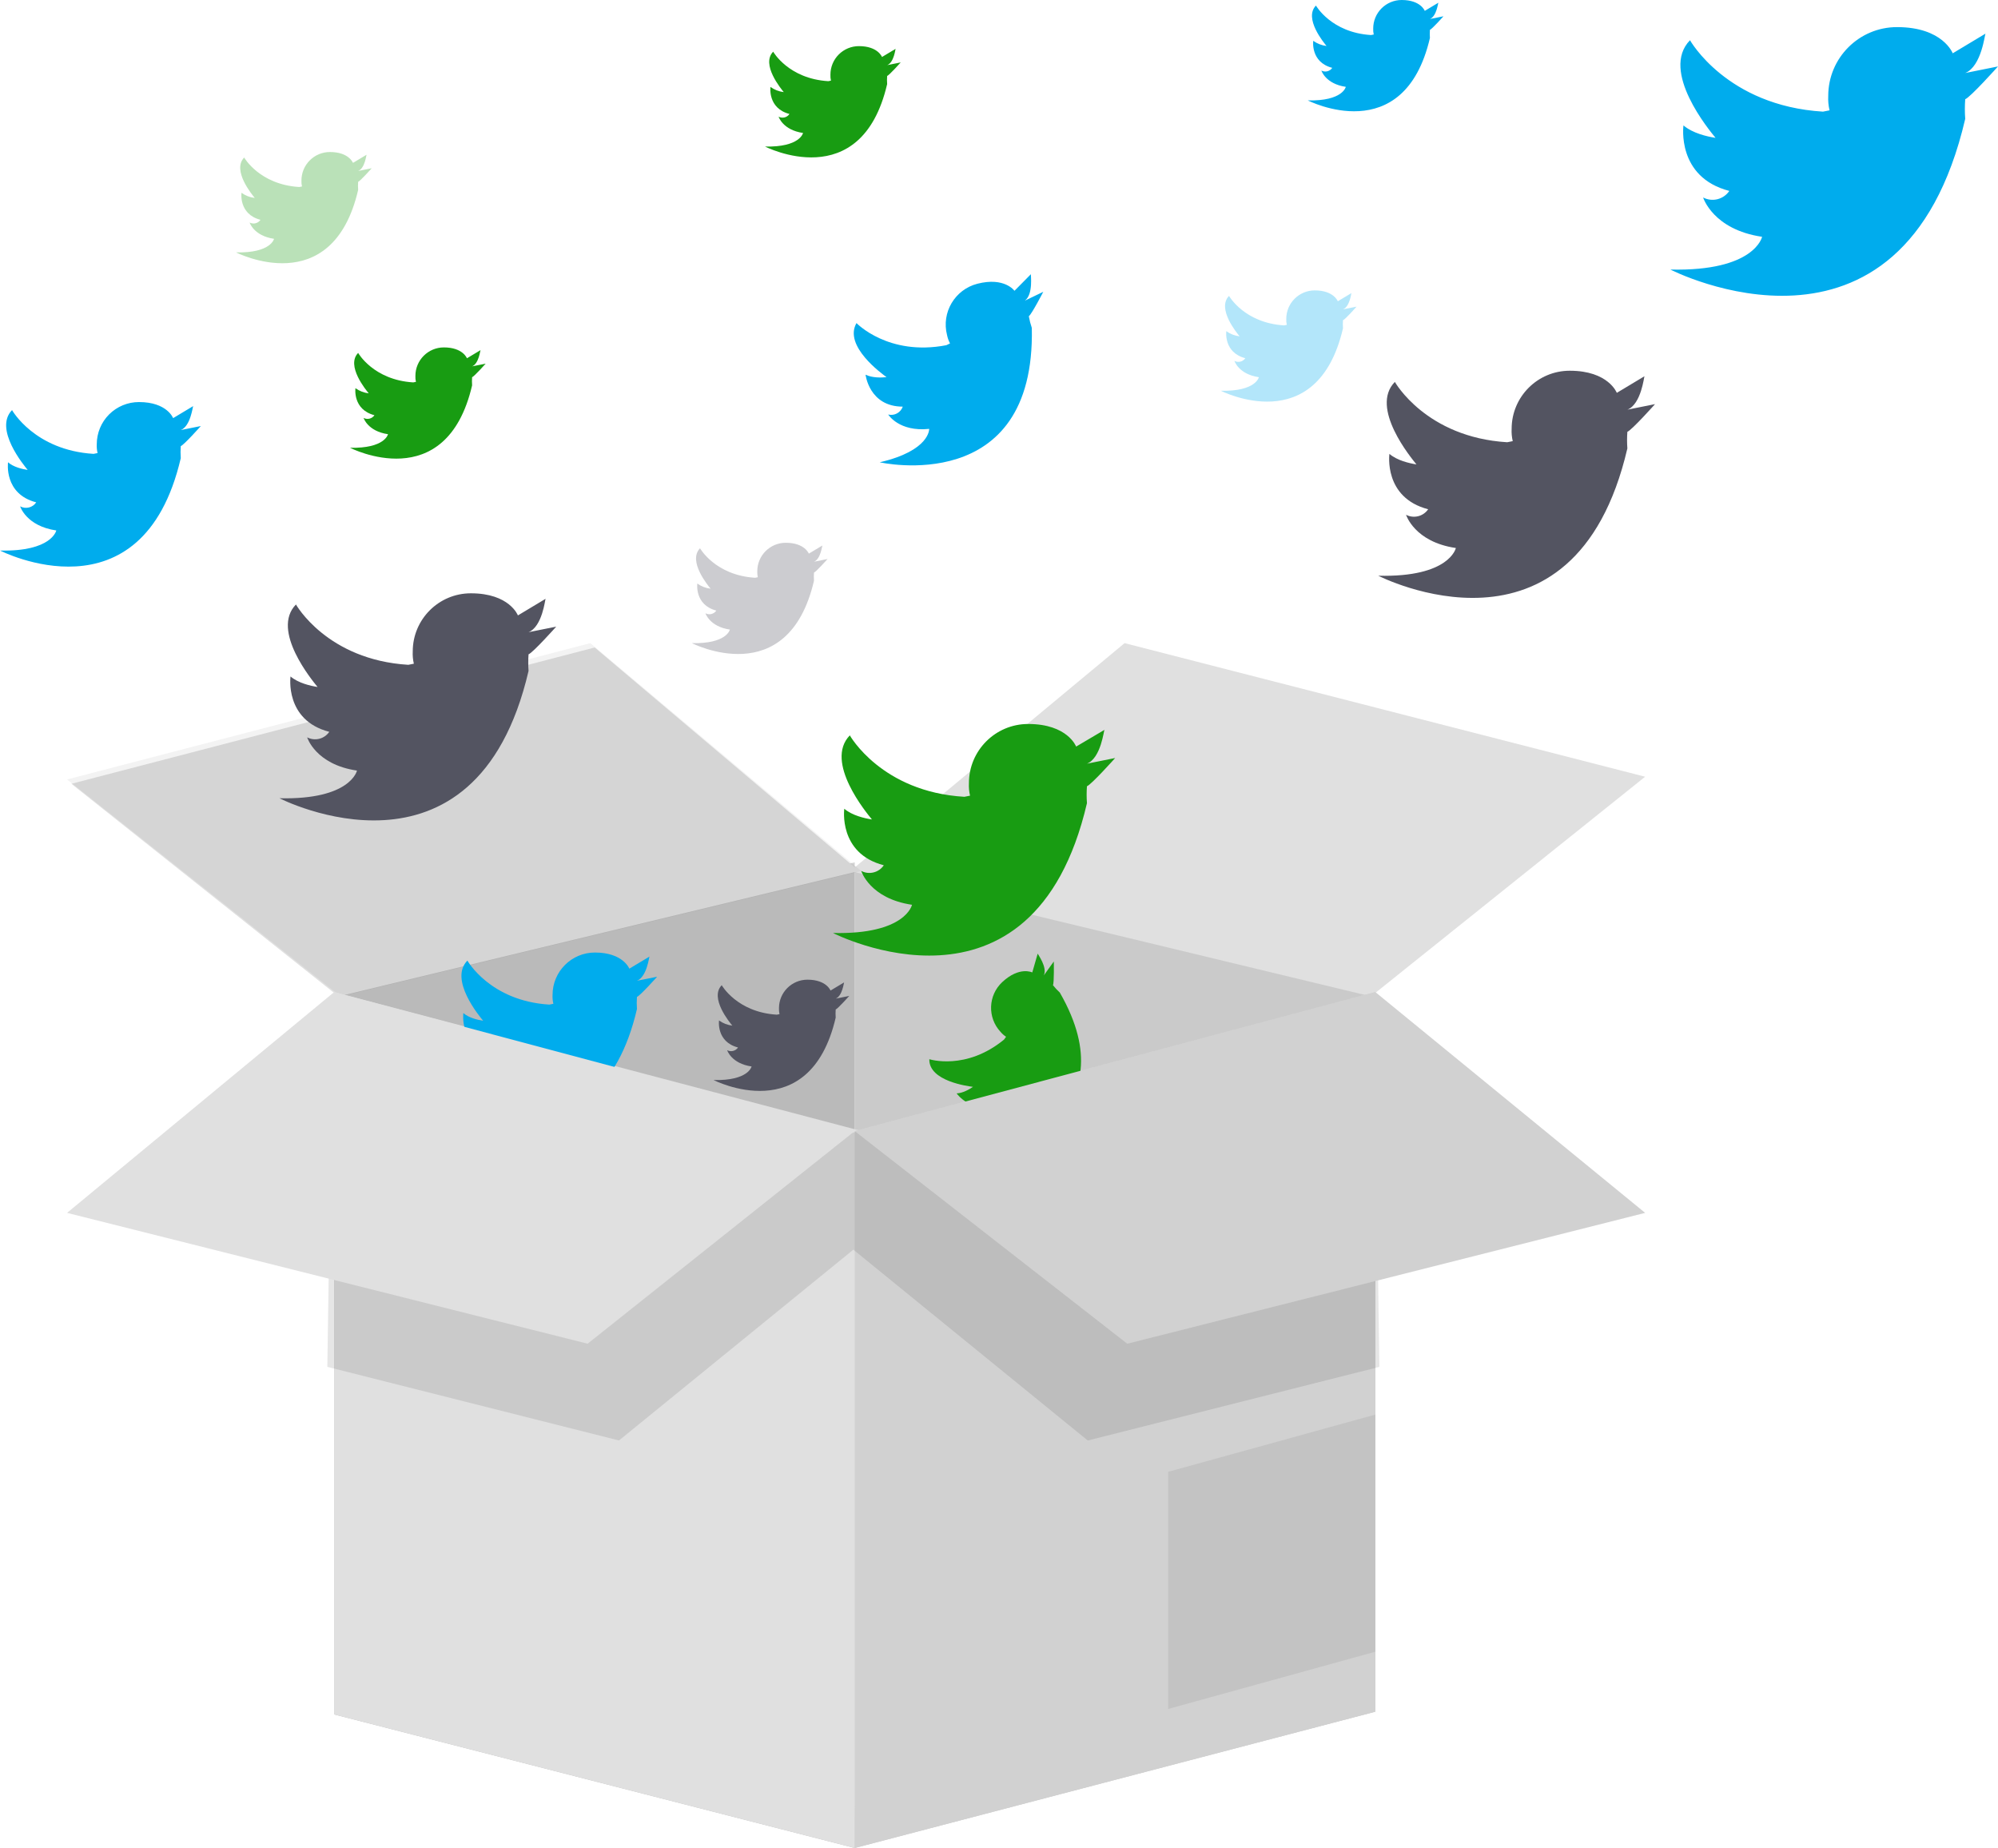
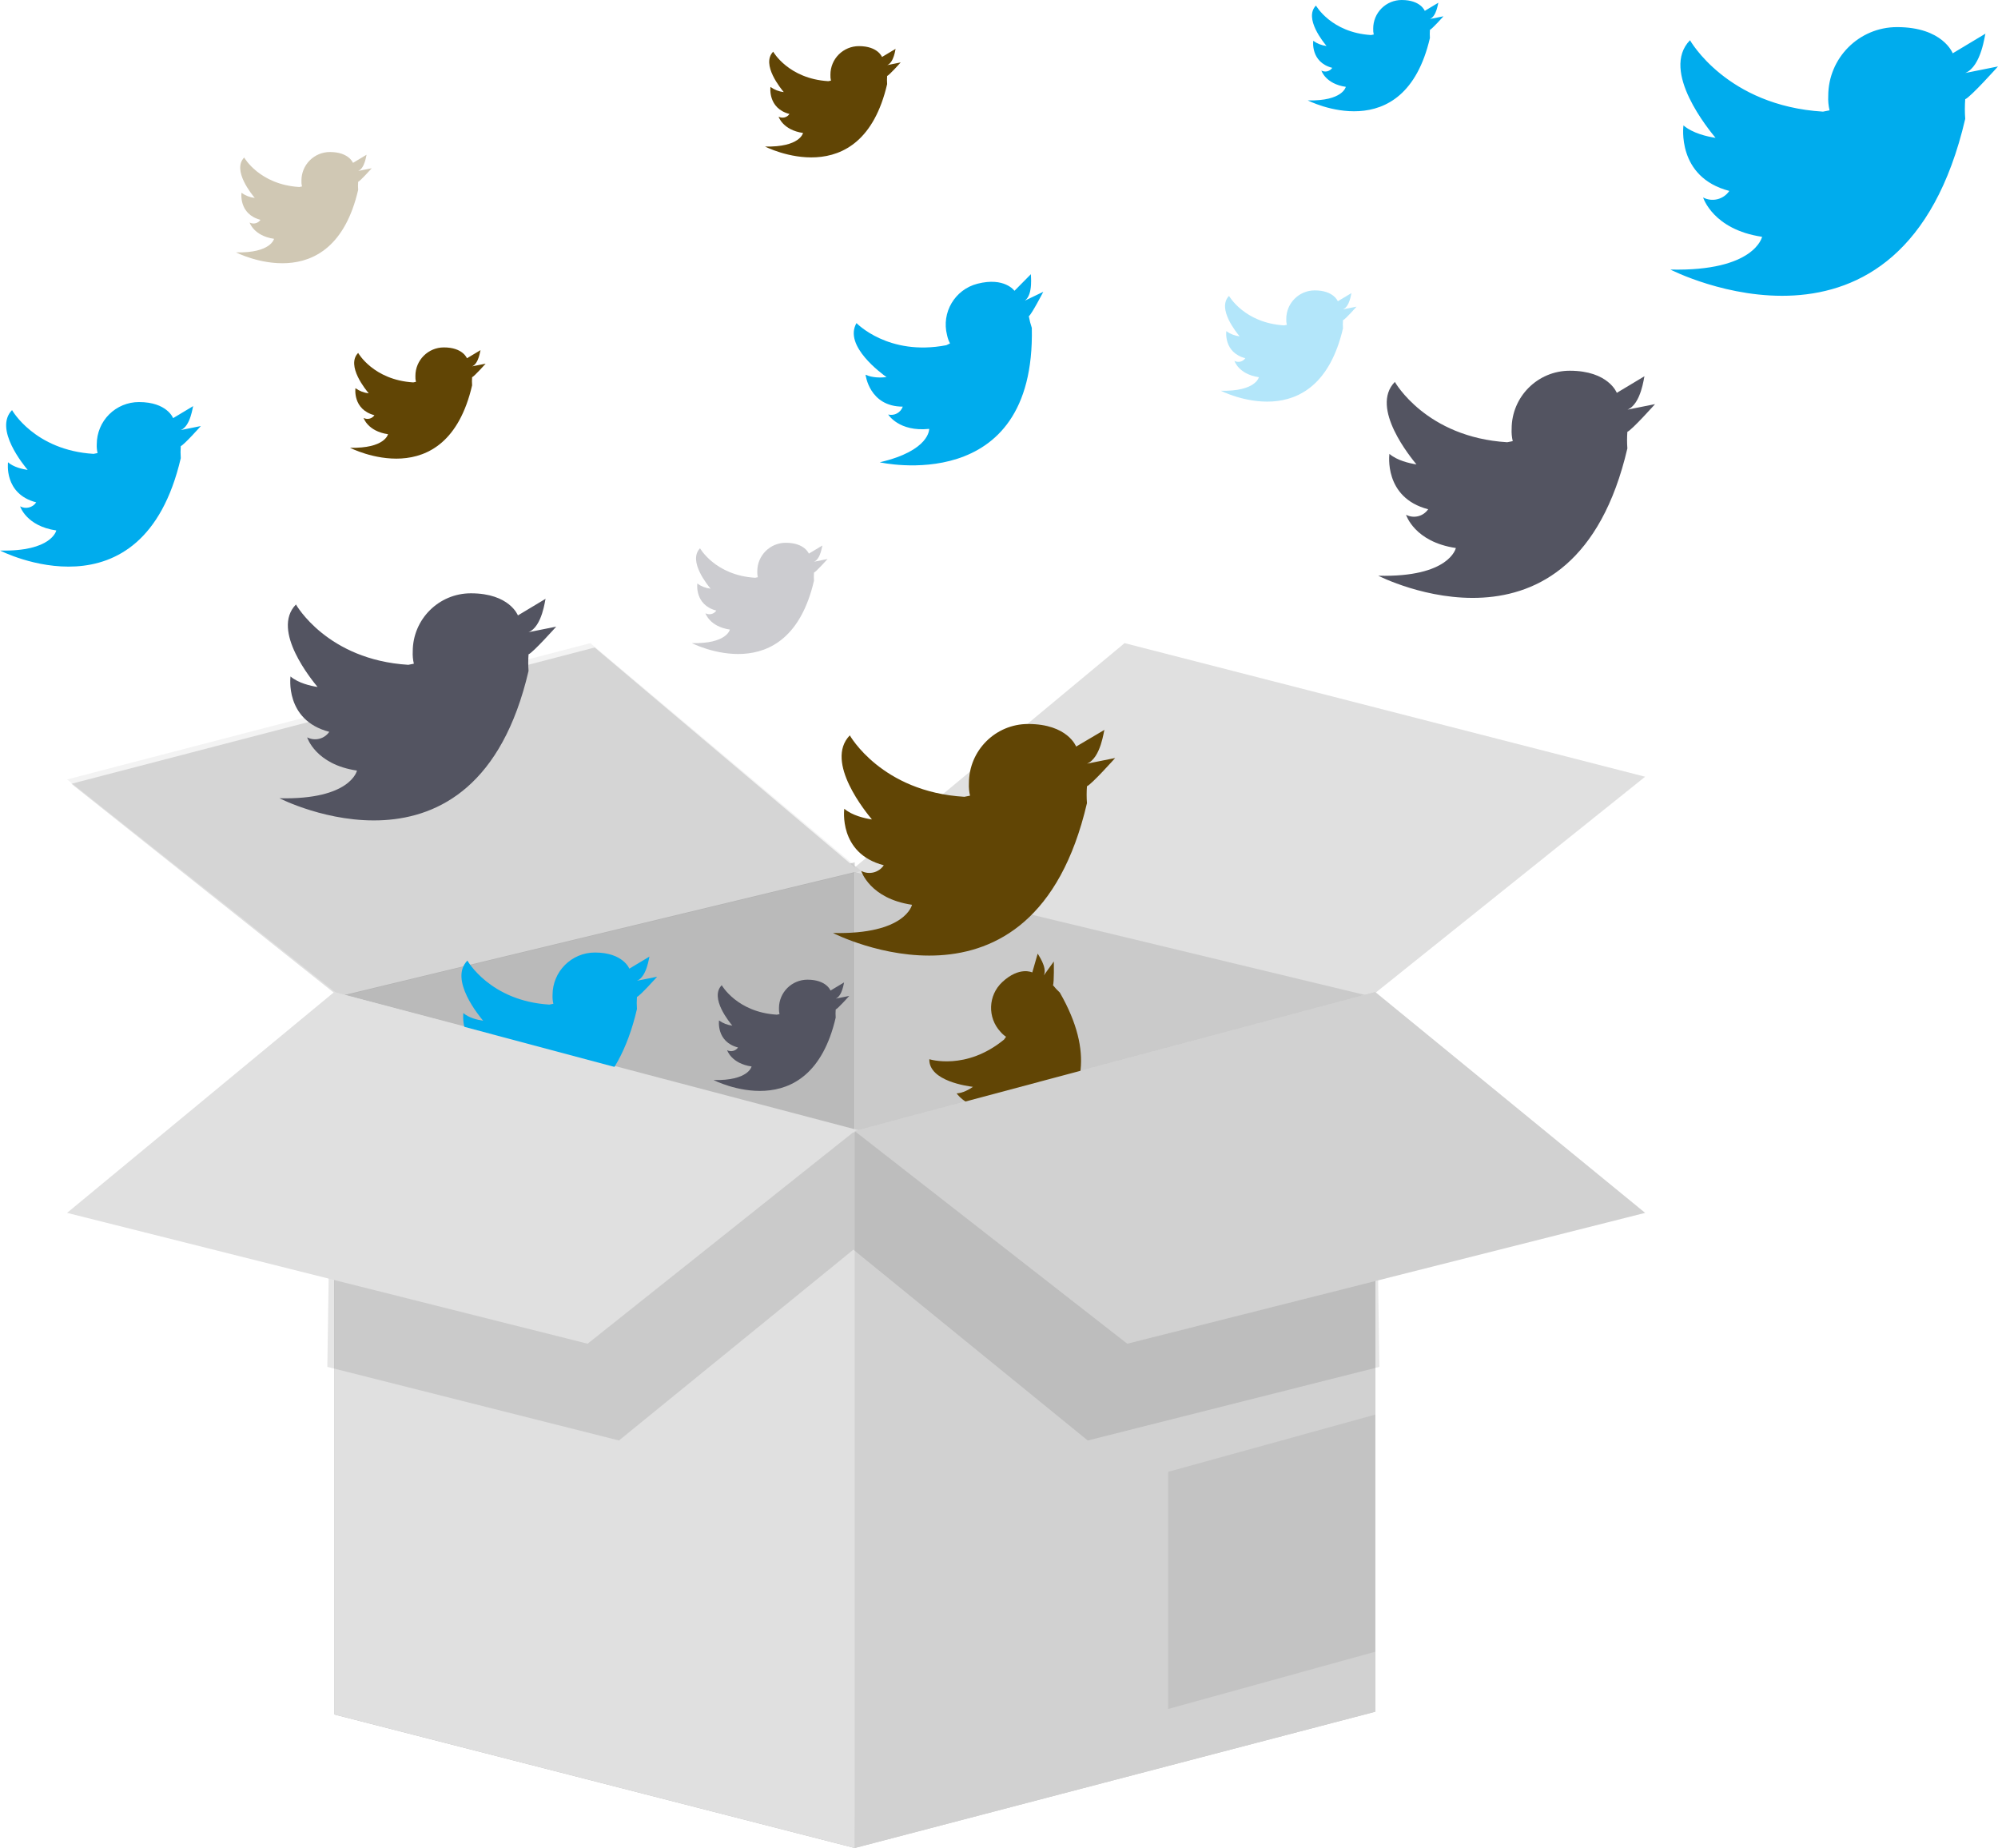
<svg xmlns="http://www.w3.org/2000/svg" data-name="Layer 1" width="813.15" height="752" viewBox="0 0 813.15 752">
  <path fill="#e0e0e0" d="M559.73 403.7l-211.87-51.03V752l211.87-55.46V403.7z" />
  <path opacity=".1" d="M559.73 403.7l-211.87-51.03V752l211.87-55.46V403.7z" />
  <path fill="#e0e0e0" d="M135.99 403.7l211.87-51.03V752l-211.87-54.35V403.7z" />
  <path opacity=".17" d="M135.99 401.93l211.87-51.02V752l-211.87-54.35V401.93z" />
  <path fill="#e0e0e0" d="M346.09 354.44l111.59-92.73 211.86 54.36-111.58 89.39-211.87-51.02z" />
  <path fill="#e0e0e0" d="M29.05 318.94l108.71 86.52 211.86-51.02-107.59-90.96-212.98 55.46z" />
  <path opacity=".05" d="M27.29 317.18l111.35 88.28 211.87-51.02-110.25-92.73-212.97 55.47z" />
  <path fill="#e0e0e0" d="M135.99 403.7v293.95L347.86 752l2.86-291.73-214.73-56.57z" />
  <path fill="#e0e0e0" d="M559.73 696.54L347.86 752V460.27l211.87-56.57v292.84z" />
  <path opacity=".07" d="M559.73 696.54L347.86 752V460.27l211.87-56.57v292.84z" />
  <path opacity=".07" d="M475.42 598.92v96.51l84.31-23.3v-96.5l-84.31 23.29z" />
  <path opacity=".1" d="M133.22 556.22l118.69 29.95 95.4-77.65v-47.7l-211.87-53.24-2.22 148.64zm428.17 0L442.7 586.17l-95.39-77.65v-47.7l211.86-53.24 2.22 148.64z" />
  <path d="M259.23 399.1l8.21-1.64s-6.9 7.72-8.21 8.21a33.05 33.05 0 000 4.93c-15.77 67.69-73.93 37.79-73.93 37.79 21.19.49 23-8.21 23-8.21-12.32-1.81-14.79-9.86-14.79-9.86a5.08 5.08 0 006.57-1.64c-13.31-3.45-11.5-16.43-11.5-16.43 2.3 2 5.91 2.79 8.05 3.12-1.48-1.81-14-16.76-6.41-24.48 0 0 9.2 16.43 33.35 17.91l1.64-.33a12.89 12.89 0 01-.33-3.61 17.25 17.25 0 0117.25-17.25c11.5 0 14 6.57 14 6.57l8.21-4.93c-.18-.01-1 8.21-5.11 9.85z" fill="#00aced" />
  <path fill="#e0e0e0" d="M135.99 403.7l-108.7 89.85 211.86 53.24 108.71-86.52-211.87-56.57z" />
-   <path d="M424.82 396.91l4.06-5.65s.18 8.6-.34 9.65a27.47 27.47 0 002.79 3c28.77 50.08-23.53 64.86-23.53 64.86 13.16-11.71 9.33-18 9.33-18-8.56 5.85-14.56 2.35-14.56 2.35a4.22 4.22 0 003.06-4.72c-10 5.44-16.3-3.47-16.3-3.47 2.52-.1 5.18-1.65 6.66-2.66-1.92-.26-18-2.27-17.77-11.25 0 0 14.9 4.77 30.42-8l.81-1.13a10.71 10.71 0 01-2.25-2 14.33 14.33 0 01.71-20.26c7-6.52 12.21-3.92 12.21-3.92l2.2-7.65c-.09.07 4.06 5.52 2.5 8.85z" fill="#189c12" />
+   <path d="M424.82 396.91l4.06-5.65s.18 8.6-.34 9.65a27.47 27.47 0 002.79 3c28.77 50.08-23.53 64.86-23.53 64.86 13.16-11.71 9.33-18 9.33-18-8.56 5.85-14.56 2.35-14.56 2.35a4.22 4.22 0 003.06-4.72c-10 5.44-16.3-3.47-16.3-3.47 2.52-.1 5.18-1.65 6.66-2.66-1.92-.26-18-2.27-17.77-11.25 0 0 14.9 4.77 30.42-8l.81-1.13a10.71 10.71 0 01-2.25-2 14.33 14.33 0 01.71-20.26c7-6.52 12.21-3.92 12.21-3.92l2.2-7.65c-.09.07 4.06 5.52 2.5 8.85z" fill="#614505" />
  <path fill="#e0e0e0" d="M559.73 403.7l109.81 89.85-210.76 53.24-110.92-86.52 211.87-56.57z" />
  <path opacity=".07" d="M559.73 403.7l109.81 89.85-210.76 53.24-110.92-86.52 211.87-56.57z" />
  <path d="M417.09 122.35l7.51-3.61s-4.74 9.15-5.89 9.95a32.88 32.88 0 001.22 4.75c1.53 69.12-61.9 54.68-61.9 54.68 20.54-4.76 20.13-13.6 20.13-13.6-12.32 1.3-16.68-5.84-16.68-5.84a5 5 0 005.93-3.21c-13.68 0-15.14-13-15.14-13 2.7 1.33 6.39 1.23 8.53 1-1.87-1.38-17.6-12.7-12.22-22 0 0 12.93 13.56 36.56 9l1.5-.72a12.82 12.82 0 01-1.21-3.4 17.16 17.16 0 0112.36-20.89c11.08-2.84 15.08 2.88 15.08 2.88l6.7-6.78c-.17.07 1.07 8.19-2.48 10.79zM73.57 175l8.17-1.63s-6.86 7.68-8.17 8.17a32.88 32.88 0 000 4.9C57.88 253.77.03 224.03.03 224.03c21.08.49 22.88-8.17 22.88-8.17-12.26-1.8-14.71-9.81-14.71-9.81a5 5 0 006.54-1.63C1.47 201 3.27 188.12 3.27 188.12c2.29 2 5.88 2.78 8 3.11-1.47-1.8-13.89-16.67-6.37-24.35 0 0 9.15 16.34 33.18 17.81l1.63-.33a12.82 12.82 0 01-.33-3.6 17.16 17.16 0 0117.19-17.15c11.44 0 13.89 6.54 13.89 6.54l8.17-4.9c-.19-.01-1 8.16-5.06 9.75zM799.81 29.71l13.33-2.67s-11.2 12.53-13.33 13.33a53.64 53.64 0 000 8c-25.6 109.85-120 61.32-120 61.32 34.39.8 37.33-13.33 37.33-13.33-20-2.93-24-16-24-16a8.24 8.24 0 0010.66-2.67c-21.6-5.6-18.66-26.66-18.66-26.66 3.73 3.2 9.6 4.53 13.06 5.07-2.4-2.93-22.66-27.2-10.4-39.73 0 0 14.93 26.66 54.12 29.06l2.67-.53a20.92 20.92 0 01-.53-5.87 28 28 0 0128-28c18.66 0 22.66 10.66 22.66 10.66l13.33-8c-.24.02-1.57 13.31-8.24 16.02zM581.95 7.73l5.52-1.1s-4.64 5.19-5.52 5.52a22.21 22.21 0 000 3.31c-10.6 45.5-49.69 25.4-49.69 25.4 14.25.33 15.46-5.52 15.46-5.52-8.28-1.21-9.94-6.63-9.94-6.63a3.41 3.41 0 004.42-1.1c-8.94-2.32-7.73-11-7.73-11a11.48 11.48 0 005.41 2.1c-1-1.21-9.39-11.26-4.31-16.45 0 0 6.18 11 22.42 12l1.1-.22a8.66 8.66 0 01-.22-2.43A11.59 11.59 0 01570.47 0c7.73 0 9.39 4.42 9.39 4.42l5.52-3.31c-.12-.01-.67 5.52-3.43 6.62z" fill="#00aced" />
  <path d="M331.28 228.58l5.52-1.1s-4.64 5.19-5.52 5.52a22.21 22.21 0 000 3.31c-10.6 45.5-49.69 25.4-49.69 25.4 14.25.33 15.46-5.52 15.46-5.52-8.28-1.21-9.94-6.63-9.94-6.63a3.41 3.41 0 004.42-1.1c-8.94-2.32-7.73-11-7.73-11a11.48 11.48 0 005.41 2.1c-1-1.21-9.39-11.26-4.31-16.45 0 0 6.18 11 22.42 12l1.1-.22a8.66 8.66 0 01-.22-2.43 11.59 11.59 0 0111.59-11.59c7.73 0 9.39 4.42 9.39 4.42l5.52-3.31c-.13.02-.66 5.5-3.42 6.6z" fill="#535461" opacity=".3" />
  <path d="M546.57 125.89l5.52-1.1s-4.59 5.21-5.52 5.51a22.21 22.21 0 000 3.31c-10.6 45.5-49.69 25.4-49.69 25.4 14.25.33 15.46-5.52 15.46-5.52-8.28-1.21-9.94-6.63-9.94-6.63a3.41 3.41 0 004.42-1.1c-8.94-2.32-7.73-11-7.73-11a11.48 11.48 0 005.41 2.1c-1-1.21-9.39-11.26-4.31-16.45 0 0 6.18 11 22.42 12l1.1-.22a8.66 8.66 0 01-.22-2.43 11.59 11.59 0 0111.59-11.59c7.73 0 9.39 4.42 9.39 4.42l5.52-3.31c-.06-.02-.62 5.5-3.42 6.61z" fill="#00aced" opacity=".3" />
-   <path d="M442.37 310.76l11.48-2.3s-9.65 10.8-11.48 11.48a46.21 46.21 0 000 6.89c-22.05 94.63-103.36 52.83-103.36 52.83 29.63.69 32.16-11.48 32.16-11.48-17.23-2.53-20.67-13.78-20.67-13.78a7.1 7.1 0 009.19-2.3c-18.6-4.82-16.08-23-16.08-23 3.22 2.76 8.27 3.9 11.25 4.36-2.07-2.53-19.52-23.43-9-34.22 0 0 12.86 23 46.63 25l2.3-.46a18 18 0 01-.46-5.05 24.11 24.11 0 0124.12-24.12c16.08 0 19.52 9.19 19.52 9.19l11.52-6.8c-.23 0-1.38 11.47-7.12 13.76zM361.09 26.5l5.48-1.1s-4.64 5.19-5.52 5.52a22.21 22.21 0 000 3.31c-10.6 45.5-49.69 25.4-49.69 25.4 14.25.33 15.46-5.52 15.46-5.52-8.28-1.21-9.94-6.63-9.94-6.63a3.41 3.41 0 004.42-1.1c-8.94-2.32-7.73-11-7.73-11a11.48 11.48 0 005.41 2.1c-1-1.21-9.39-11.26-4.31-16.45 0 0 6.18 11 22.42 12l1.1-.22a8.66 8.66 0 01-.22-2.43 11.59 11.59 0 0111.6-11.61c7.73 0 9.39 4.42 9.39 4.42l5.52-3.31c-.07 0-.62 5.52-3.39 6.62zM192.14 149.08l5.52-1.1s-4.64 5.19-5.52 5.52a22.21 22.21 0 000 3.31c-10.6 45.5-49.69 25.4-49.69 25.4 14.25.33 15.46-5.52 15.46-5.52-8.28-1.21-9.94-6.63-9.94-6.63a3.41 3.41 0 004.42-1.1c-8.94-2.32-7.73-11-7.73-11a11.48 11.48 0 005.41 2.1c-1-1.21-9.39-11.26-4.31-16.45 0 0 6.18 11 22.42 12l1.1-.22a8.66 8.66 0 01-.22-2.43 11.59 11.59 0 0111.59-11.59c7.73 0 9.39 4.42 9.39 4.42l5.52-3.31c-.11-.03-.66 5.52-3.42 6.6z" fill="#189c12" />
-   <path d="M145.76 69.57l5.52-1.1s-4.64 5.19-5.52 5.52a22.21 22.21 0 000 3.31c-10.6 45.5-49.69 25.4-49.69 25.4 14.25.33 15.46-5.52 15.46-5.52-8.28-1.21-9.94-6.63-9.94-6.63a3.41 3.41 0 004.42-1.1c-8.94-2.32-7.73-11-7.73-11a11.48 11.48 0 005.41 2.1c-1-1.21-9.39-11.26-4.31-16.45 0 0 6.18 11 22.42 12l1.1-.22a8.66 8.66 0 01-.22-2.43 11.59 11.59 0 0111.59-11.59c7.73 0 9.39 4.42 9.39 4.42l5.52-3.31c-.11-.03-.61 5.5-3.42 6.6z" fill="#189c12" opacity=".3" />
+   <path d="M442.37 310.76l11.48-2.3s-9.65 10.8-11.48 11.48a46.21 46.21 0 000 6.89c-22.05 94.63-103.36 52.83-103.36 52.83 29.63.69 32.16-11.48 32.16-11.48-17.23-2.53-20.67-13.78-20.67-13.78a7.1 7.1 0 009.19-2.3c-18.6-4.82-16.08-23-16.08-23 3.22 2.76 8.27 3.9 11.25 4.36-2.07-2.53-19.52-23.43-9-34.22 0 0 12.86 23 46.63 25l2.3-.46a18 18 0 01-.46-5.05 24.11 24.11 0 0124.12-24.12c16.08 0 19.52 9.19 19.52 9.19l11.52-6.8c-.23 0-1.38 11.47-7.12 13.76zM361.09 26.5l5.48-1.1s-4.64 5.19-5.52 5.52a22.21 22.21 0 000 3.31c-10.6 45.5-49.69 25.4-49.69 25.4 14.25.33 15.46-5.52 15.46-5.52-8.28-1.21-9.94-6.63-9.94-6.63a3.41 3.41 0 004.42-1.1c-8.94-2.32-7.73-11-7.73-11a11.48 11.48 0 005.41 2.1c-1-1.21-9.39-11.26-4.31-16.45 0 0 6.18 11 22.42 12l1.1-.22a8.66 8.66 0 01-.22-2.43 11.59 11.59 0 0111.6-11.61c7.73 0 9.39 4.42 9.39 4.42l5.52-3.31c-.07 0-.62 5.52-3.39 6.62zM192.14 149.08l5.52-1.1s-4.64 5.19-5.52 5.52a22.21 22.21 0 000 3.31c-10.6 45.5-49.69 25.4-49.69 25.4 14.25.33 15.46-5.52 15.46-5.52-8.28-1.21-9.94-6.63-9.94-6.63a3.41 3.41 0 004.42-1.1c-8.94-2.32-7.73-11-7.73-11a11.48 11.48 0 005.41 2.1c-1-1.21-9.39-11.26-4.31-16.45 0 0 6.18 11 22.42 12l1.1-.22a8.66 8.66 0 01-.22-2.43 11.59 11.59 0 0111.59-11.59c7.73 0 9.39 4.42 9.39 4.42l5.52-3.31c-.11-.03-.66 5.52-3.42 6.6z" fill="#614505" />
+   <path d="M145.76 69.57l5.52-1.1s-4.64 5.19-5.52 5.52a22.21 22.21 0 000 3.31c-10.6 45.5-49.69 25.4-49.69 25.4 14.25.33 15.46-5.52 15.46-5.52-8.28-1.21-9.94-6.63-9.94-6.63a3.41 3.41 0 004.42-1.1c-8.94-2.32-7.73-11-7.73-11a11.48 11.48 0 005.41 2.1c-1-1.21-9.39-11.26-4.31-16.45 0 0 6.18 11 22.42 12l1.1-.22a8.66 8.66 0 01-.22-2.43 11.59 11.59 0 0111.59-11.59c7.73 0 9.39 4.42 9.39 4.42l5.52-3.31c-.11-.03-.61 5.5-3.42 6.6z" fill="#614505" opacity=".3" />
  <path d="M340.11 406.37l5.52-1.1s-4.64 5.19-5.52 5.52a22.21 22.21 0 000 3.31c-10.6 45.5-49.69 25.4-49.69 25.4 14.25.33 15.46-5.52 15.46-5.52-8.28-1.21-9.94-6.63-9.94-6.63a3.41 3.41 0 004.42-1.1c-8.94-2.32-7.73-11-7.73-11a11.48 11.48 0 005.41 2.1c-1-1.21-9.39-11.26-4.31-16.45 0 0 6.18 11 22.42 12l1.1-.22a8.66 8.66 0 01-.22-2.43 11.59 11.59 0 0111.59-11.59c7.73 0 9.39 4.42 9.39 4.42l5.52-3.31c-.1-.02-.66 5.5-3.42 6.6zM662.34 166.7l11.23-2.25s-9.46 10.59-11.26 11.26a45.32 45.32 0 000 6.76c-21.63 92.81-101.37 51.81-101.37 51.81 29.09.72 31.57-11.28 31.57-11.28-16.9-2.48-20.27-13.52-20.27-13.52a7 7 0 009-2.25c-18.25-4.73-15.77-22.53-15.77-22.53 3.15 2.7 8.11 3.83 11 4.28-2-2.48-19.15-23-8.79-33.57 0 0 12.62 22.53 45.73 24.55l2.25-.45a17.67 17.67 0 01-.45-5 23.65 23.65 0 0123.65-23.65c15.77 0 19.15 9 19.15 9l11.26-6.76c-.17.08-1.3 11.35-6.93 13.6zm-447.23 90.55l11.26-2.25s-9.46 10.59-11.26 11.26a45.32 45.32 0 000 6.76c-21.63 92.81-101.37 51.81-101.37 51.81 29.06.68 31.54-11.26 31.54-11.26-16.9-2.48-20.27-13.52-20.27-13.52a7 7 0 009-2.25c-18.25-4.73-15.77-22.53-15.77-22.53 3.15 2.7 8.11 3.83 11 4.28-2-2.48-19.15-23-8.79-33.57 0 0 12.62 22.53 45.73 24.55l2.25-.45a17.67 17.67 0 01-.45-5 23.65 23.65 0 0123.65-23.65c15.77 0 19.15 9 19.15 9l11.26-6.76c-.17.06-1.3 11.33-6.93 13.58z" fill="#535461" />
</svg>
